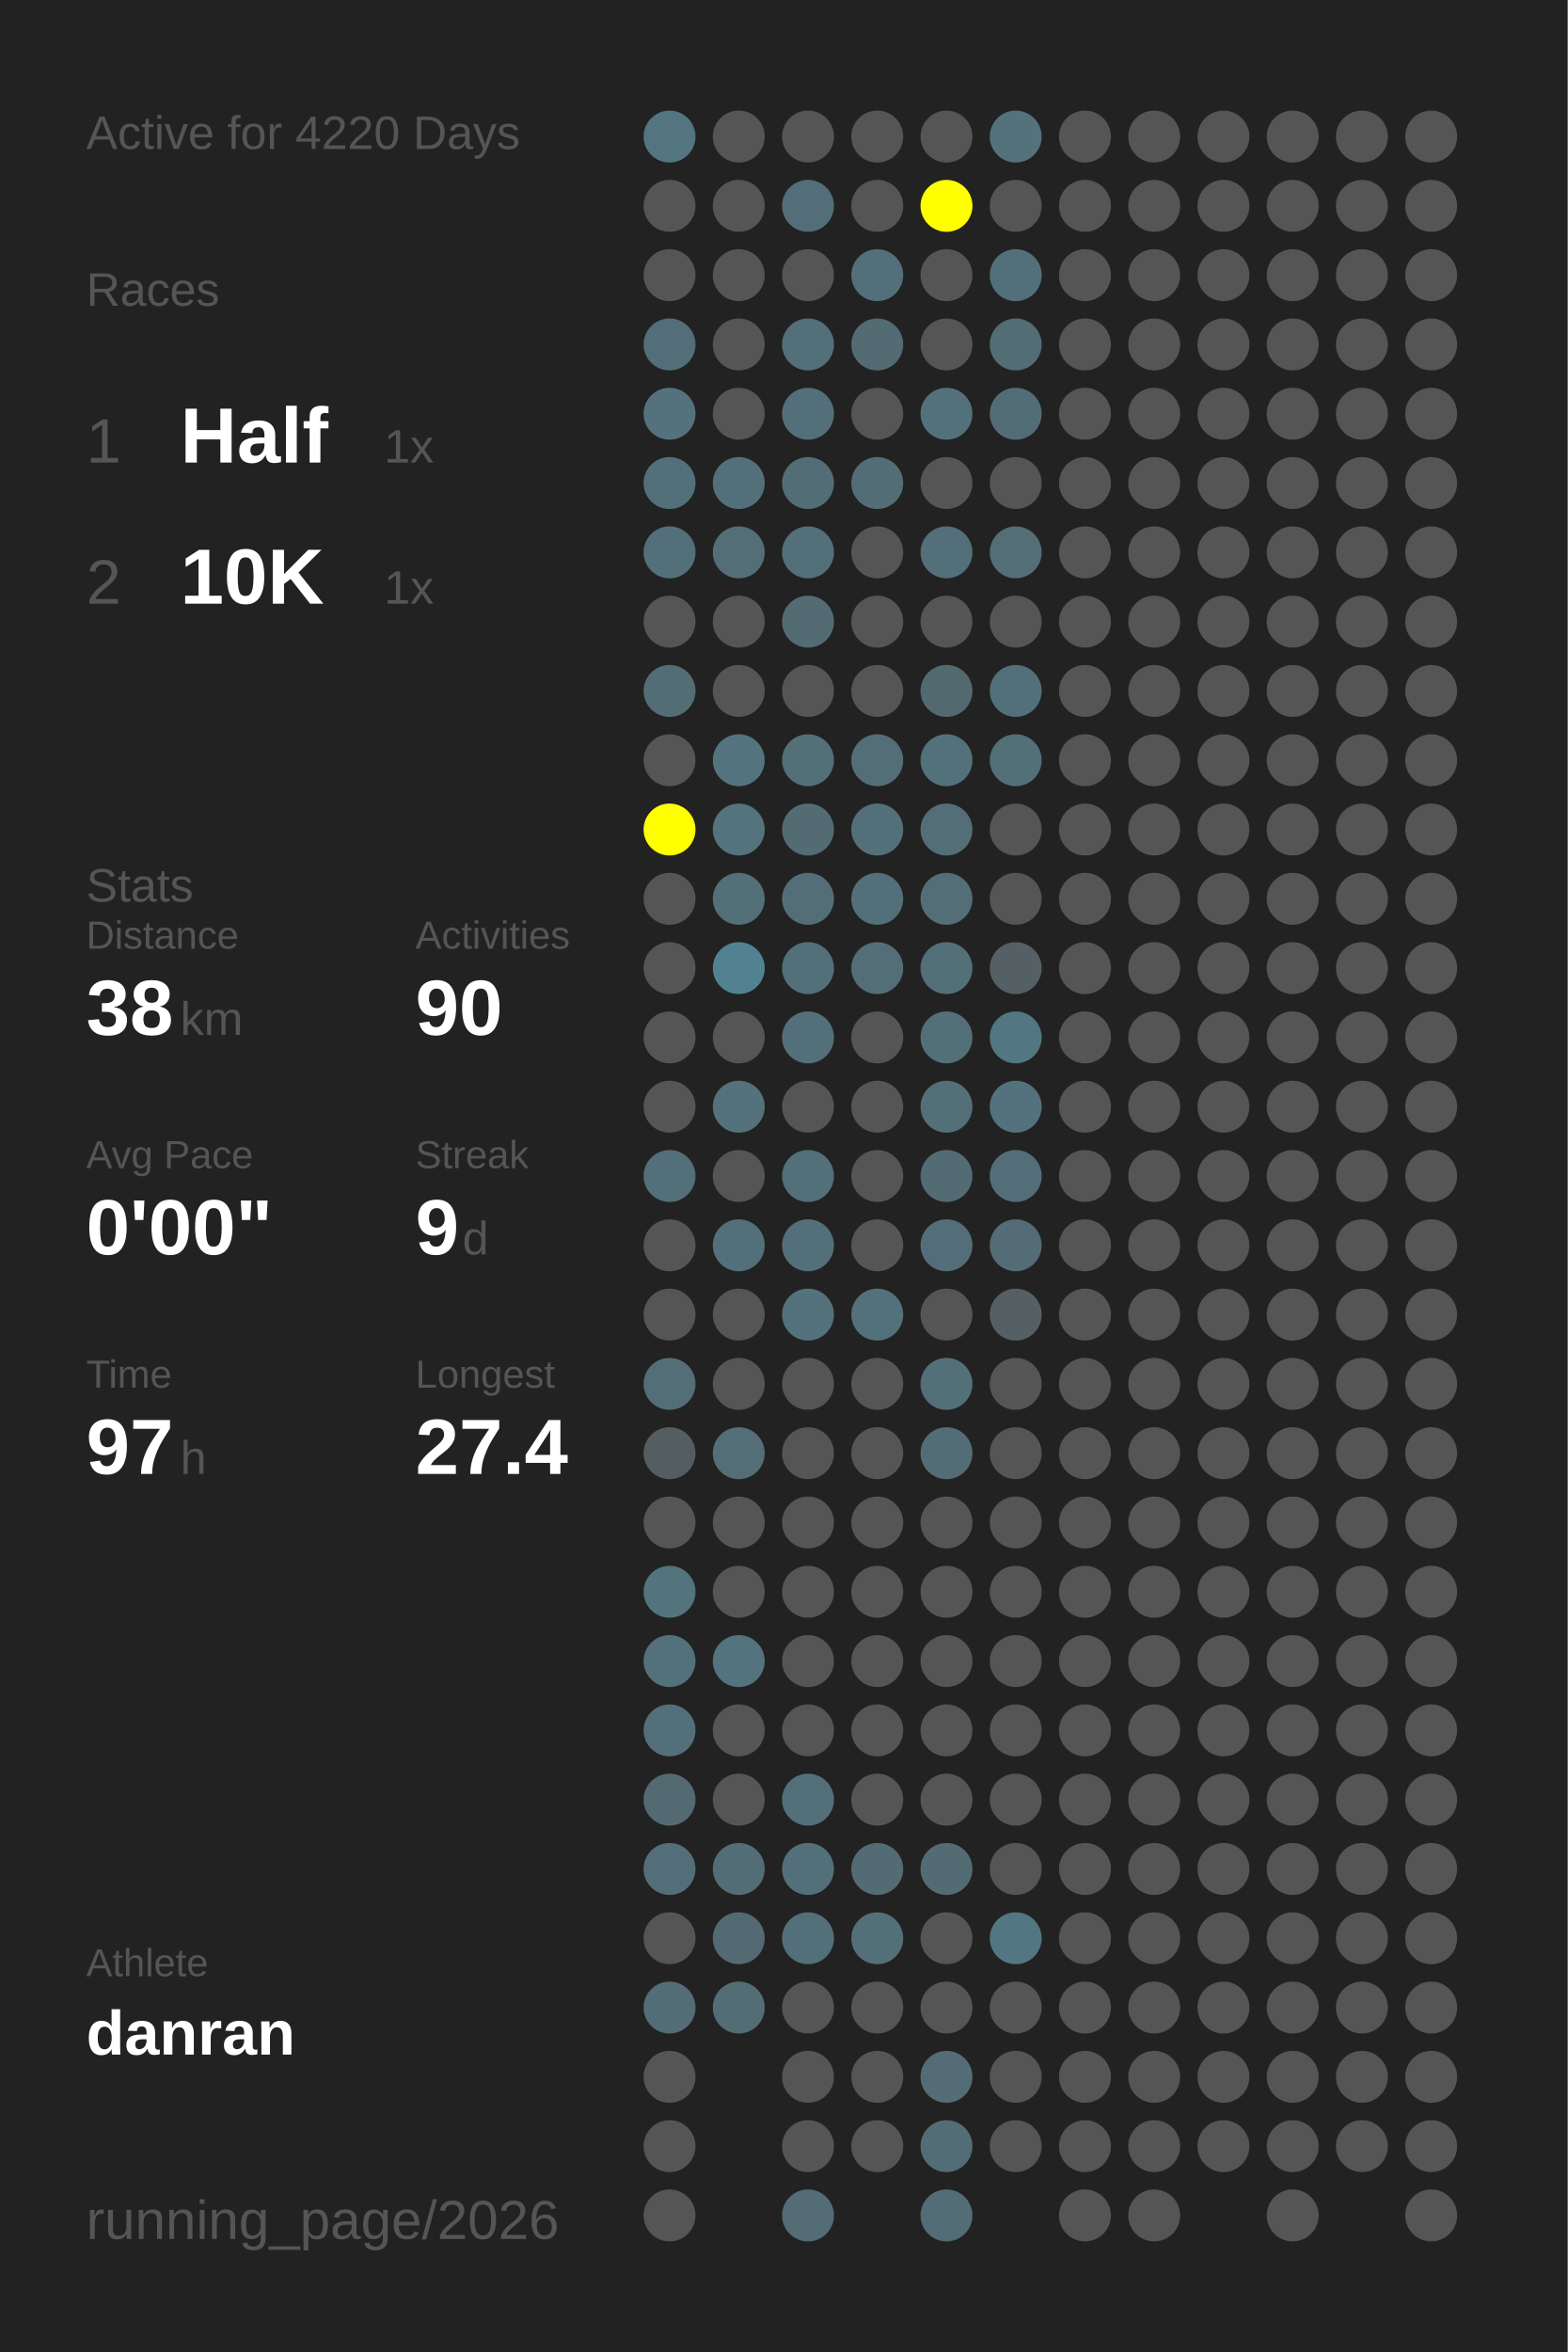
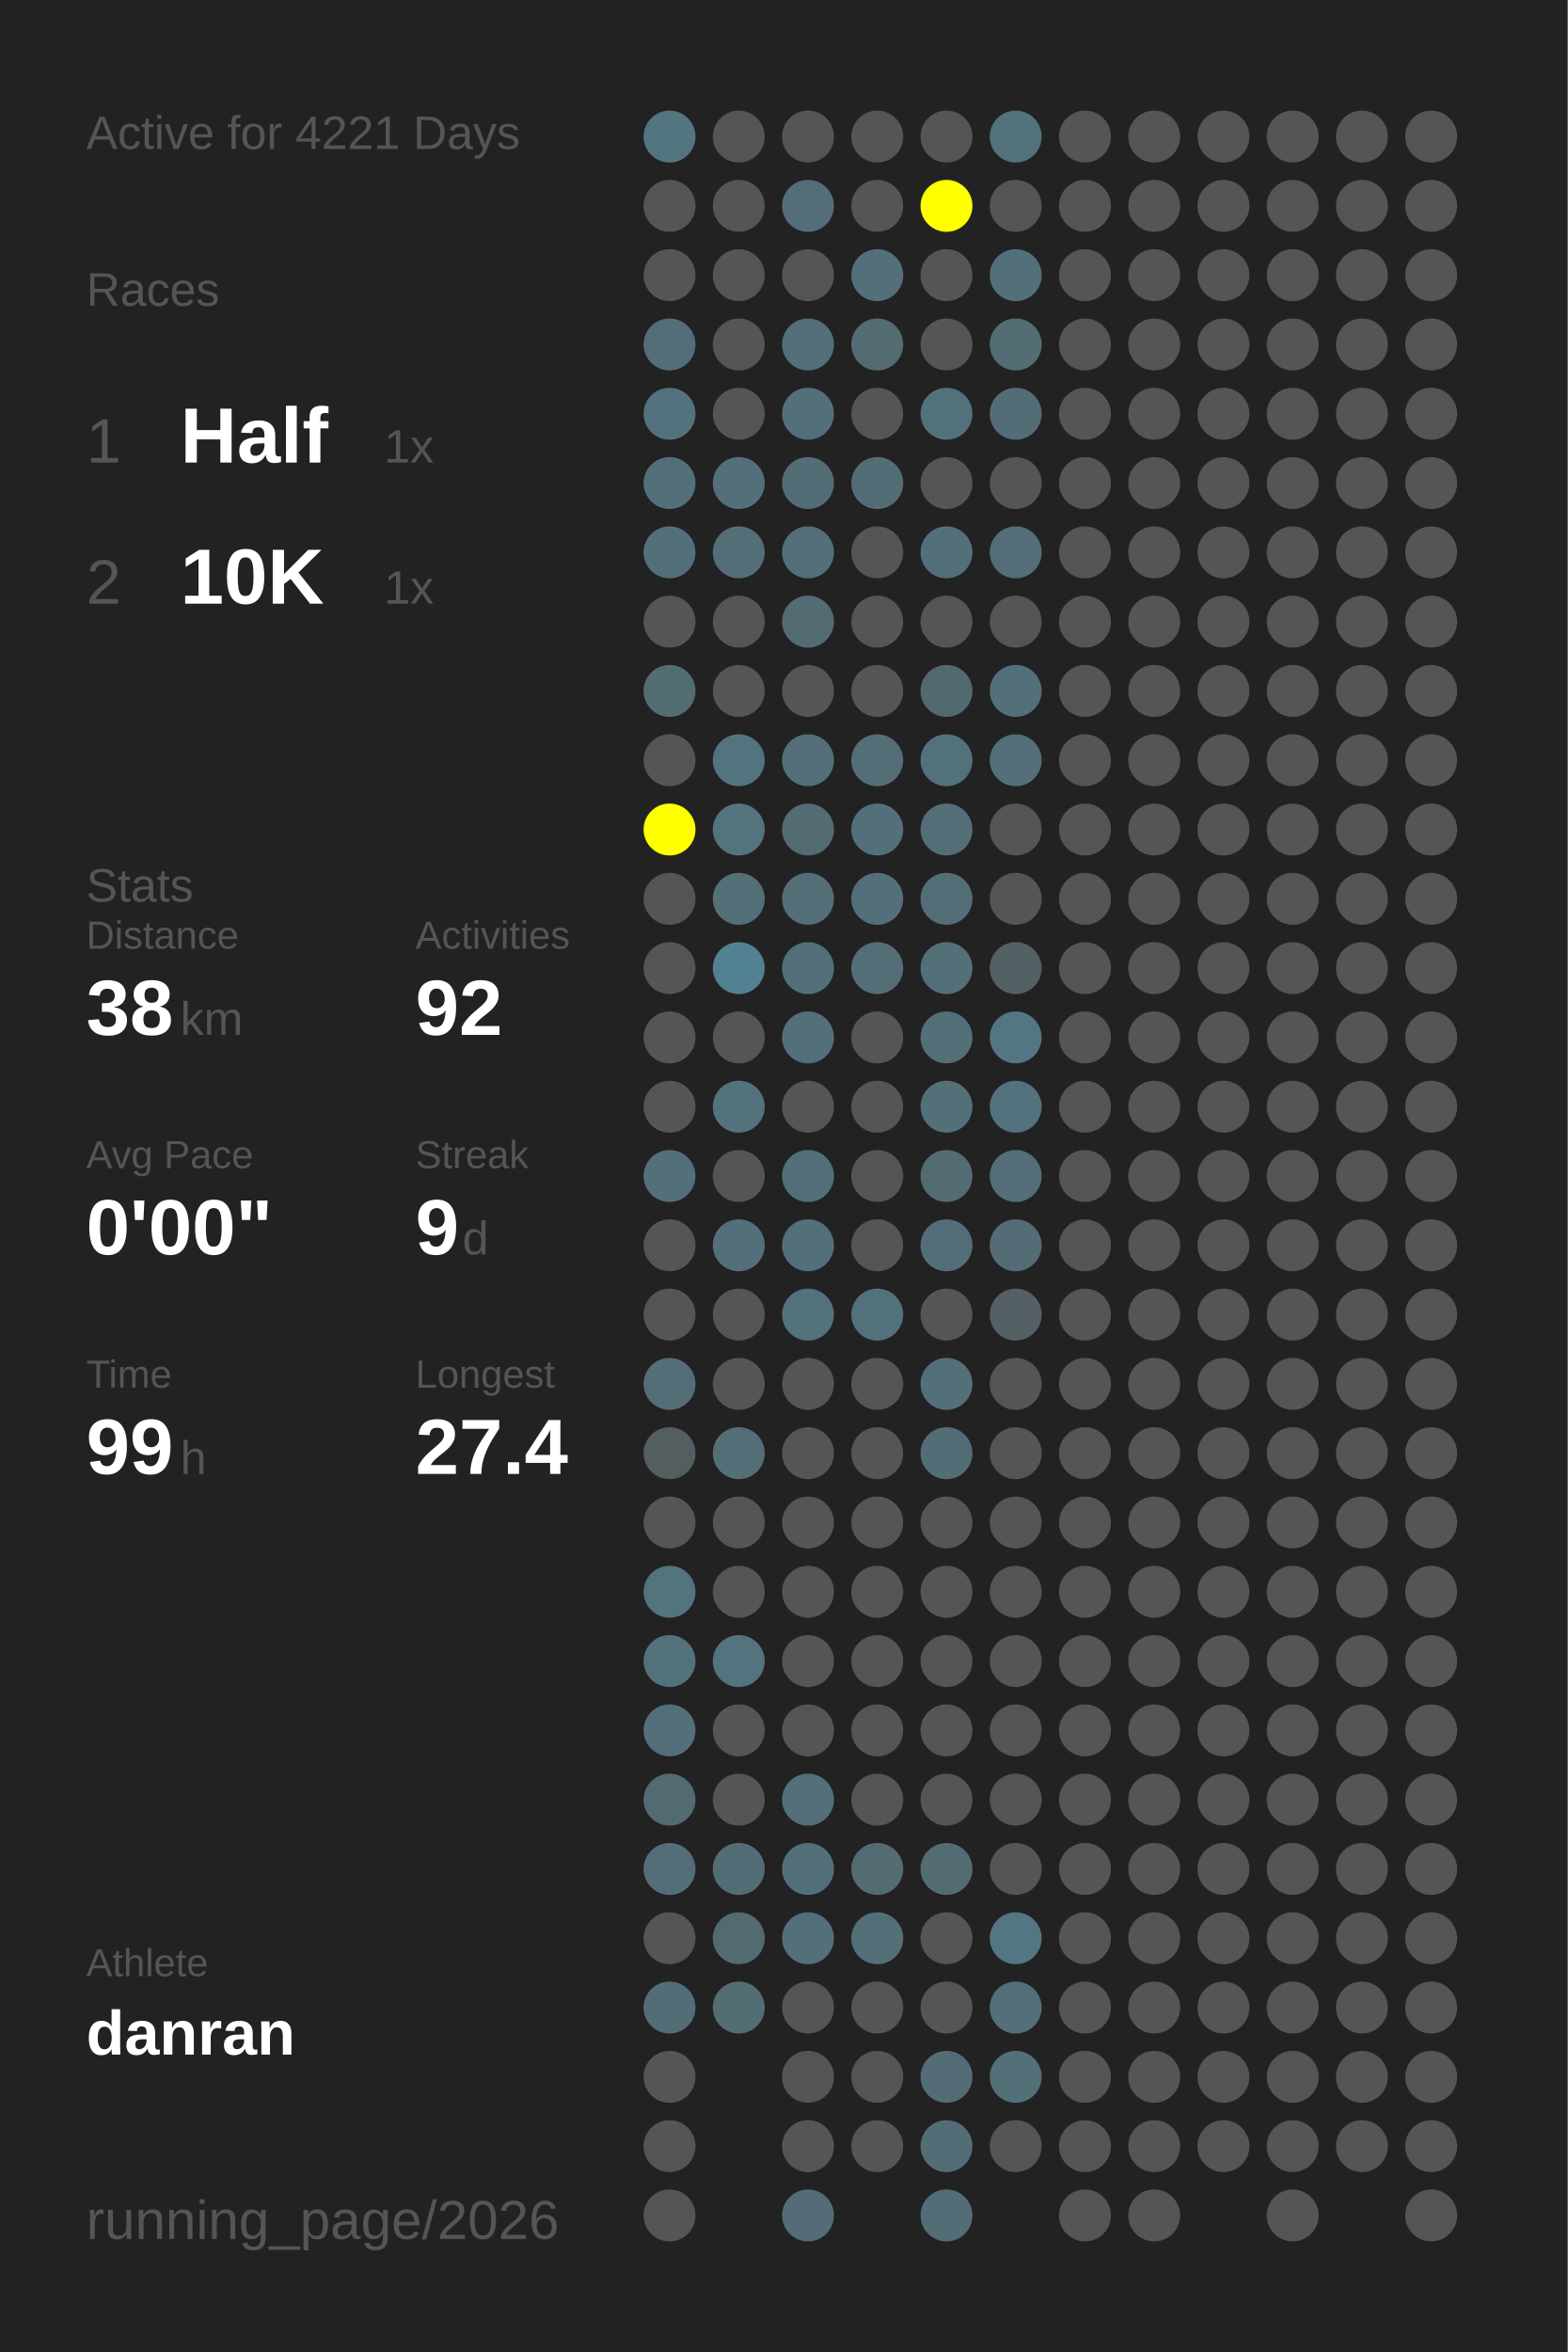
<svg xmlns="http://www.w3.org/2000/svg" baseProfile="full" height="300mm" version="1.1" viewBox="0,0,200,300" width="200mm">
  <defs />
  <rect fill="#222222" height="300" width="200" x="0" y="0" />
-   <text fill="#555555" style="font-size:6px; font-family:Arial;" x="11" y="19">Active for 4220 Days</text>
+   <text fill="#555555" style="font-size:6px; font-family:Arial;" x="11" y="19">Active for 4221 Days</text>
  <text fill="#555555" style="font-size:6px; font-family:Arial;" x="11" y="39">Races</text>
  <text fill="#555555" style="font-size:8px; font-family:Arial;" x="11" y="59">1</text>
  <text fill="#FFFFFF" style="font-size:10px; font-family:Arial; font-weight:bold;" x="23" y="59">Half</text>
  <text fill="#555555" style="font-size:6px; font-family:Arial;" x="49" y="59">1x</text>
  <text fill="#555555" style="font-size:8px; font-family:Arial;" x="11" y="77">2</text>
  <text fill="#FFFFFF" style="font-size:10px; font-family:Arial; font-weight:bold;" x="23" y="77">10K</text>
  <text fill="#555555" style="font-size:6px; font-family:Arial;" x="49" y="77">1x</text>
  <text fill="#555555" style="font-size:6px; font-family:Arial;" x="11" y="115">Stats</text>
  <text fill="#555555" style="font-size:5px; font-family:Arial;" x="11" y="121">Distance</text>
  <text fill="#FFFFFF" style="font-size:10px; font-family:Arial; font-weight:bold;" x="11" y="132">38</text>
  <text fill="#555555" style="font-size:6px; font-family:Arial;" x="23" y="132">km</text>
  <text fill="#555555" style="font-size:5px; font-family:Arial;" x="53" y="121">Activities</text>
-   <text fill="#FFFFFF" style="font-size:10px; font-family:Arial; font-weight:bold;" x="53" y="132">90</text>
+   <text fill="#FFFFFF" style="font-size:10px; font-family:Arial; font-weight:bold;" x="53" y="132">92</text>
  <text fill="#555555" style="font-size:5px; font-family:Arial;" x="11" y="149">Avg Pace</text>
  <text fill="#FFFFFF" style="font-size:10px; font-family:Arial; font-weight:bold;" x="11" y="160">0'00"</text>
  <text fill="#555555" style="font-size:5px; font-family:Arial;" x="53" y="149">Streak</text>
  <text fill="#FFFFFF" style="font-size:10px; font-family:Arial; font-weight:bold;" x="53" y="160">9</text>
  <text fill="#555555" style="font-size:6px; font-family:Arial;" x="59" y="160">d</text>
  <text fill="#555555" style="font-size:5px; font-family:Arial;" x="11" y="177">Time</text>
-   <text fill="#FFFFFF" style="font-size:10px; font-family:Arial; font-weight:bold;" x="11" y="188">97</text>
+   <text fill="#FFFFFF" style="font-size:10px; font-family:Arial; font-weight:bold;" x="11" y="188">99</text>
  <text fill="#555555" style="font-size:6px; font-family:Arial;" x="23" y="188">h</text>
  <text fill="#555555" style="font-size:5px; font-family:Arial;" x="53" y="177">Longest</text>
  <text fill="#FFFFFF" style="font-size:10px; font-family:Arial; font-weight:bold;" x="53" y="188">27.4</text>
  <text fill="#555555" style="font-size:5px; font-family:Arial;" x="11" y="252.065">Athlete</text>
  <text fill="#FFFFFF" style="font-size:8px; font-family:Arial; font-weight:bold;" x="11" y="262.065">danran</text>
  <text fill="#555555" style="font-size:7px; font-family:Arial;" x="11" y="285.581">running_page/2026</text>
  <circle cx="85.417" cy="17.419" fill="#527580" r="3.312" />
  <circle cx="85.417" cy="26.258" fill="#555555" r="3.312" />
  <circle cx="85.417" cy="35.097" fill="#555555" r="3.312" />
  <circle cx="85.417" cy="43.935" fill="#536e78" r="3.312" />
  <circle cx="85.417" cy="52.774" fill="#53727d" r="3.312" />
  <circle cx="85.417" cy="61.613" fill="#536f79" r="3.312" />
  <circle cx="85.417" cy="70.452" fill="#53707a" r="3.312" />
  <circle cx="85.417" cy="79.29" fill="#555555" r="3.312" />
  <circle cx="85.417" cy="88.129" fill="#536d75" r="3.312" />
  <circle cx="85.417" cy="96.968" fill="#555555" r="3.312" />
  <circle cx="85.417" cy="105.806" fill="#FFFF00" r="3.312" />
  <circle cx="85.417" cy="114.645" fill="#555555" r="3.312" />
  <circle cx="85.417" cy="123.484" fill="#555555" r="3.312" />
  <circle cx="85.417" cy="132.323" fill="#555555" r="3.312" />
  <circle cx="85.417" cy="141.161" fill="#555555" r="3.312" />
  <circle cx="85.417" cy="150" fill="#536f79" r="3.312" />
  <circle cx="85.417" cy="158.839" fill="#555555" r="3.312" />
  <circle cx="85.417" cy="167.677" fill="#555555" r="3.312" />
  <circle cx="85.417" cy="176.516" fill="#536e77" r="3.312" />
  <circle cx="85.417" cy="185.355" fill="#545d60" r="3.312" />
  <circle cx="85.417" cy="194.194" fill="#555555" r="3.312" />
  <circle cx="85.417" cy="203.032" fill="#53737d" r="3.312" />
  <circle cx="85.417" cy="211.871" fill="#53717b" r="3.312" />
  <circle cx="85.417" cy="220.71" fill="#536f79" r="3.312" />
  <circle cx="85.417" cy="229.548" fill="#536a72" r="3.312" />
  <circle cx="85.417" cy="238.387" fill="#536e78" r="3.312" />
  <circle cx="85.417" cy="247.226" fill="#555555" r="3.312" />
  <circle cx="85.417" cy="256.065" fill="#536d76" r="3.312" />
  <circle cx="85.417" cy="264.903" fill="#555555" r="3.312" />
  <circle cx="85.417" cy="273.742" fill="#555555" r="3.312" />
  <circle cx="85.417" cy="282.581" fill="#555555" r="3.312" />
  <circle cx="94.25" cy="17.419" fill="#555555" r="3.312" />
  <circle cx="94.25" cy="26.258" fill="#555555" r="3.312" />
  <circle cx="94.25" cy="35.097" fill="#555555" r="3.312" />
  <circle cx="94.25" cy="43.935" fill="#555555" r="3.312" />
  <circle cx="94.25" cy="52.774" fill="#555555" r="3.312" />
  <circle cx="94.25" cy="61.613" fill="#53707a" r="3.312" />
  <circle cx="94.25" cy="70.452" fill="#536e77" r="3.312" />
  <circle cx="94.25" cy="79.29" fill="#555555" r="3.312" />
  <circle cx="94.25" cy="88.129" fill="#555555" r="3.312" />
  <circle cx="94.25" cy="96.968" fill="#53737f" r="3.312" />
  <circle cx="94.25" cy="105.806" fill="#53737d" r="3.312" />
  <circle cx="94.25" cy="114.645" fill="#536f78" r="3.312" />
  <circle cx="94.25" cy="123.484" fill="#528292" r="3.312" />
  <circle cx="94.25" cy="132.323" fill="#555555" r="3.312" />
  <circle cx="94.25" cy="141.161" fill="#53727c" r="3.312" />
  <circle cx="94.25" cy="150" fill="#555555" r="3.312" />
  <circle cx="94.25" cy="158.839" fill="#53707a" r="3.312" />
  <circle cx="94.25" cy="167.677" fill="#555555" r="3.312" />
  <circle cx="94.25" cy="176.516" fill="#555555" r="3.312" />
  <circle cx="94.25" cy="185.355" fill="#536e77" r="3.312" />
  <circle cx="94.25" cy="194.194" fill="#555555" r="3.312" />
  <circle cx="94.25" cy="203.032" fill="#555555" r="3.312" />
  <circle cx="94.25" cy="211.871" fill="#53737e" r="3.312" />
  <circle cx="94.25" cy="220.71" fill="#555555" r="3.312" />
  <circle cx="94.25" cy="229.548" fill="#555555" r="3.312" />
  <circle cx="94.25" cy="238.387" fill="#536d76" r="3.312" />
  <circle cx="94.25" cy="247.226" fill="#536a72" r="3.312" />
  <circle cx="94.25" cy="256.065" fill="#536d75" r="3.312" />
  <circle cx="103.083" cy="17.419" fill="#555555" r="3.312" />
  <circle cx="103.083" cy="26.258" fill="#536e78" r="3.312" />
  <circle cx="103.083" cy="35.097" fill="#555555" r="3.312" />
  <circle cx="103.083" cy="43.935" fill="#536f79" r="3.312" />
  <circle cx="103.083" cy="52.774" fill="#536f79" r="3.312" />
  <circle cx="103.083" cy="61.613" fill="#536d76" r="3.312" />
  <circle cx="103.083" cy="70.452" fill="#536f79" r="3.312" />
  <circle cx="103.083" cy="79.29" fill="#536c74" r="3.312" />
  <circle cx="103.083" cy="88.129" fill="#555555" r="3.312" />
  <circle cx="103.083" cy="96.968" fill="#536f78" r="3.312" />
  <circle cx="103.083" cy="105.806" fill="#536c74" r="3.312" />
  <circle cx="103.083" cy="114.645" fill="#536e77" r="3.312" />
  <circle cx="103.083" cy="123.484" fill="#53707a" r="3.312" />
  <circle cx="103.083" cy="132.323" fill="#53707a" r="3.312" />
  <circle cx="103.083" cy="141.161" fill="#555555" r="3.312" />
  <circle cx="103.083" cy="150" fill="#536f79" r="3.312" />
  <circle cx="103.083" cy="158.839" fill="#53707a" r="3.312" />
  <circle cx="103.083" cy="167.677" fill="#53727c" r="3.312" />
  <circle cx="103.083" cy="176.516" fill="#555555" r="3.312" />
  <circle cx="103.083" cy="185.355" fill="#555555" r="3.312" />
  <circle cx="103.083" cy="194.194" fill="#555555" r="3.312" />
  <circle cx="103.083" cy="203.032" fill="#555555" r="3.312" />
  <circle cx="103.083" cy="211.871" fill="#555555" r="3.312" />
  <circle cx="103.083" cy="220.71" fill="#555555" r="3.312" />
  <circle cx="103.083" cy="229.548" fill="#53707a" r="3.312" />
  <circle cx="103.083" cy="238.387" fill="#53707a" r="3.312" />
  <circle cx="103.083" cy="247.226" fill="#536f79" r="3.312" />
  <circle cx="103.083" cy="256.065" fill="#555555" r="3.312" />
  <circle cx="103.083" cy="264.903" fill="#555555" r="3.312" />
  <circle cx="103.083" cy="273.742" fill="#555555" r="3.312" />
  <circle cx="103.083" cy="282.581" fill="#536c75" r="3.312" />
  <circle cx="111.917" cy="17.419" fill="#555555" r="3.312" />
  <circle cx="111.917" cy="26.258" fill="#555555" r="3.312" />
  <circle cx="111.917" cy="35.097" fill="#536f79" r="3.312" />
  <circle cx="111.917" cy="43.935" fill="#536b73" r="3.312" />
  <circle cx="111.917" cy="52.774" fill="#555555" r="3.312" />
  <circle cx="111.917" cy="61.613" fill="#536d76" r="3.312" />
  <circle cx="111.917" cy="70.452" fill="#555555" r="3.312" />
  <circle cx="111.917" cy="79.29" fill="#555555" r="3.312" />
  <circle cx="111.917" cy="88.129" fill="#555555" r="3.312" />
  <circle cx="111.917" cy="96.968" fill="#536e77" r="3.312" />
  <circle cx="111.917" cy="105.806" fill="#53707a" r="3.312" />
  <circle cx="111.917" cy="114.645" fill="#536f79" r="3.312" />
  <circle cx="111.917" cy="123.484" fill="#536e77" r="3.312" />
  <circle cx="111.917" cy="132.323" fill="#555555" r="3.312" />
  <circle cx="111.917" cy="141.161" fill="#555555" r="3.312" />
  <circle cx="111.917" cy="150" fill="#555555" r="3.312" />
  <circle cx="111.917" cy="158.839" fill="#555555" r="3.312" />
  <circle cx="111.917" cy="167.677" fill="#53717b" r="3.312" />
  <circle cx="111.917" cy="176.516" fill="#555555" r="3.312" />
  <circle cx="111.917" cy="185.355" fill="#555555" r="3.312" />
  <circle cx="111.917" cy="194.194" fill="#555555" r="3.312" />
  <circle cx="111.917" cy="203.032" fill="#555555" r="3.312" />
  <circle cx="111.917" cy="211.871" fill="#555555" r="3.312" />
  <circle cx="111.917" cy="220.71" fill="#555555" r="3.312" />
  <circle cx="111.917" cy="229.548" fill="#555555" r="3.312" />
  <circle cx="111.917" cy="238.387" fill="#536b73" r="3.312" />
  <circle cx="111.917" cy="247.226" fill="#536f78" r="3.312" />
  <circle cx="111.917" cy="256.065" fill="#555555" r="3.312" />
  <circle cx="111.917" cy="264.903" fill="#555555" r="3.312" />
  <circle cx="111.917" cy="273.742" fill="#555555" r="3.312" />
  <circle cx="120.75" cy="17.419" fill="#555555" r="3.312" />
  <circle cx="120.75" cy="26.258" fill="#FFFF00" r="3.312" />
  <circle cx="120.75" cy="35.097" fill="#555555" r="3.312" />
  <circle cx="120.75" cy="43.935" fill="#555555" r="3.312" />
  <circle cx="120.75" cy="52.774" fill="#53717b" r="3.312" />
  <circle cx="120.75" cy="61.613" fill="#555555" r="3.312" />
  <circle cx="120.75" cy="70.452" fill="#536f79" r="3.312" />
  <circle cx="120.75" cy="79.29" fill="#555555" r="3.312" />
  <circle cx="120.75" cy="88.129" fill="#536970" r="3.312" />
  <circle cx="120.75" cy="96.968" fill="#53717b" r="3.312" />
  <circle cx="120.75" cy="105.806" fill="#536e77" r="3.312" />
  <circle cx="120.75" cy="114.645" fill="#536e77" r="3.312" />
  <circle cx="120.75" cy="123.484" fill="#536f78" r="3.312" />
  <circle cx="120.75" cy="132.323" fill="#536f78" r="3.312" />
  <circle cx="120.75" cy="141.161" fill="#536f78" r="3.312" />
  <circle cx="120.75" cy="150" fill="#536c74" r="3.312" />
  <circle cx="120.75" cy="158.839" fill="#536e78" r="3.312" />
  <circle cx="120.75" cy="167.677" fill="#555555" r="3.312" />
  <circle cx="120.75" cy="176.516" fill="#537079" r="3.312" />
  <circle cx="120.75" cy="185.355" fill="#536d76" r="3.312" />
  <circle cx="120.75" cy="194.194" fill="#555555" r="3.312" />
  <circle cx="120.75" cy="203.032" fill="#555555" r="3.312" />
  <circle cx="120.75" cy="211.871" fill="#555555" r="3.312" />
  <circle cx="120.75" cy="220.71" fill="#555555" r="3.312" />
  <circle cx="120.75" cy="229.548" fill="#555555" r="3.312" />
  <circle cx="120.75" cy="238.387" fill="#536c74" r="3.312" />
  <circle cx="120.75" cy="247.226" fill="#555555" r="3.312" />
  <circle cx="120.75" cy="256.065" fill="#555555" r="3.312" />
  <circle cx="120.75" cy="264.903" fill="#536c75" r="3.312" />
  <circle cx="120.75" cy="273.742" fill="#536d76" r="3.312" />
  <circle cx="120.75" cy="282.581" fill="#536d76" r="3.312" />
  <circle cx="129.583" cy="17.419" fill="#53727c" r="3.312" />
  <circle cx="129.583" cy="26.258" fill="#555555" r="3.312" />
  <circle cx="129.583" cy="35.097" fill="#53707a" r="3.312" />
  <circle cx="129.583" cy="43.935" fill="#536d75" r="3.312" />
  <circle cx="129.583" cy="52.774" fill="#536d76" r="3.312" />
  <circle cx="129.583" cy="61.613" fill="#555555" r="3.312" />
  <circle cx="129.583" cy="70.452" fill="#536e77" r="3.312" />
  <circle cx="129.583" cy="79.29" fill="#555555" r="3.312" />
  <circle cx="129.583" cy="88.129" fill="#536f79" r="3.312" />
  <circle cx="129.583" cy="96.968" fill="#536f78" r="3.312" />
  <circle cx="129.583" cy="105.806" fill="#555555" r="3.312" />
  <circle cx="129.583" cy="114.645" fill="#555555" r="3.312" />
  <circle cx="129.583" cy="123.484" fill="#546064" r="3.312" />
  <circle cx="129.583" cy="132.323" fill="#527682" r="3.312" />
  <circle cx="129.583" cy="141.161" fill="#53727d" r="3.312" />
  <circle cx="129.583" cy="150" fill="#536e78" r="3.312" />
  <circle cx="129.583" cy="158.839" fill="#536c75" r="3.312" />
  <circle cx="129.583" cy="167.677" fill="#546064" r="3.312" />
  <circle cx="129.583" cy="176.516" fill="#555555" r="3.312" />
  <circle cx="129.583" cy="185.355" fill="#555555" r="3.312" />
  <circle cx="129.583" cy="194.194" fill="#555555" r="3.312" />
  <circle cx="129.583" cy="203.032" fill="#555555" r="3.312" />
  <circle cx="129.583" cy="211.871" fill="#555555" r="3.312" />
  <circle cx="129.583" cy="220.71" fill="#555555" r="3.312" />
  <circle cx="129.583" cy="229.548" fill="#555555" r="3.312" />
  <circle cx="129.583" cy="238.387" fill="#555555" r="3.312" />
  <circle cx="129.583" cy="247.226" fill="#527783" r="3.312" />
-   <circle cx="129.583" cy="256.065" fill="#555555" r="3.312" />
-   <circle cx="129.583" cy="264.903" fill="#555555" r="3.312" />
+   <circle cx="129.583" cy="256.065" fill="#53707a" r="3.312" />
+   <circle cx="129.583" cy="264.903" fill="#536f78" r="3.312" />
  <circle cx="129.583" cy="273.742" fill="#555555" r="3.312" />
  <circle cx="138.417" cy="17.419" fill="#555555" r="3.312" />
  <circle cx="138.417" cy="26.258" fill="#555555" r="3.312" />
  <circle cx="138.417" cy="35.097" fill="#555555" r="3.312" />
  <circle cx="138.417" cy="43.935" fill="#555555" r="3.312" />
  <circle cx="138.417" cy="52.774" fill="#555555" r="3.312" />
  <circle cx="138.417" cy="61.613" fill="#555555" r="3.312" />
  <circle cx="138.417" cy="70.452" fill="#555555" r="3.312" />
  <circle cx="138.417" cy="79.29" fill="#555555" r="3.312" />
  <circle cx="138.417" cy="88.129" fill="#555555" r="3.312" />
  <circle cx="138.417" cy="96.968" fill="#555555" r="3.312" />
  <circle cx="138.417" cy="105.806" fill="#555555" r="3.312" />
  <circle cx="138.417" cy="114.645" fill="#555555" r="3.312" />
  <circle cx="138.417" cy="123.484" fill="#555555" r="3.312" />
  <circle cx="138.417" cy="132.323" fill="#555555" r="3.312" />
  <circle cx="138.417" cy="141.161" fill="#555555" r="3.312" />
  <circle cx="138.417" cy="150" fill="#555555" r="3.312" />
  <circle cx="138.417" cy="158.839" fill="#555555" r="3.312" />
  <circle cx="138.417" cy="167.677" fill="#555555" r="3.312" />
  <circle cx="138.417" cy="176.516" fill="#555555" r="3.312" />
  <circle cx="138.417" cy="185.355" fill="#555555" r="3.312" />
  <circle cx="138.417" cy="194.194" fill="#555555" r="3.312" />
  <circle cx="138.417" cy="203.032" fill="#555555" r="3.312" />
  <circle cx="138.417" cy="211.871" fill="#555555" r="3.312" />
  <circle cx="138.417" cy="220.71" fill="#555555" r="3.312" />
  <circle cx="138.417" cy="229.548" fill="#555555" r="3.312" />
  <circle cx="138.417" cy="238.387" fill="#555555" r="3.312" />
  <circle cx="138.417" cy="247.226" fill="#555555" r="3.312" />
  <circle cx="138.417" cy="256.065" fill="#555555" r="3.312" />
  <circle cx="138.417" cy="264.903" fill="#555555" r="3.312" />
  <circle cx="138.417" cy="273.742" fill="#555555" r="3.312" />
  <circle cx="138.417" cy="282.581" fill="#555555" r="3.312" />
  <circle cx="147.25" cy="17.419" fill="#555555" r="3.312" />
  <circle cx="147.25" cy="26.258" fill="#555555" r="3.312" />
  <circle cx="147.25" cy="35.097" fill="#555555" r="3.312" />
  <circle cx="147.25" cy="43.935" fill="#555555" r="3.312" />
  <circle cx="147.25" cy="52.774" fill="#555555" r="3.312" />
  <circle cx="147.25" cy="61.613" fill="#555555" r="3.312" />
  <circle cx="147.25" cy="70.452" fill="#555555" r="3.312" />
  <circle cx="147.25" cy="79.29" fill="#555555" r="3.312" />
  <circle cx="147.25" cy="88.129" fill="#555555" r="3.312" />
  <circle cx="147.25" cy="96.968" fill="#555555" r="3.312" />
  <circle cx="147.25" cy="105.806" fill="#555555" r="3.312" />
  <circle cx="147.25" cy="114.645" fill="#555555" r="3.312" />
  <circle cx="147.25" cy="123.484" fill="#555555" r="3.312" />
  <circle cx="147.25" cy="132.323" fill="#555555" r="3.312" />
  <circle cx="147.25" cy="141.161" fill="#555555" r="3.312" />
  <circle cx="147.25" cy="150" fill="#555555" r="3.312" />
  <circle cx="147.25" cy="158.839" fill="#555555" r="3.312" />
  <circle cx="147.25" cy="167.677" fill="#555555" r="3.312" />
  <circle cx="147.25" cy="176.516" fill="#555555" r="3.312" />
  <circle cx="147.25" cy="185.355" fill="#555555" r="3.312" />
  <circle cx="147.25" cy="194.194" fill="#555555" r="3.312" />
  <circle cx="147.25" cy="203.032" fill="#555555" r="3.312" />
  <circle cx="147.25" cy="211.871" fill="#555555" r="3.312" />
  <circle cx="147.25" cy="220.71" fill="#555555" r="3.312" />
  <circle cx="147.25" cy="229.548" fill="#555555" r="3.312" />
  <circle cx="147.25" cy="238.387" fill="#555555" r="3.312" />
  <circle cx="147.25" cy="247.226" fill="#555555" r="3.312" />
  <circle cx="147.25" cy="256.065" fill="#555555" r="3.312" />
  <circle cx="147.25" cy="264.903" fill="#555555" r="3.312" />
  <circle cx="147.25" cy="273.742" fill="#555555" r="3.312" />
  <circle cx="147.25" cy="282.581" fill="#555555" r="3.312" />
  <circle cx="156.083" cy="17.419" fill="#555555" r="3.312" />
  <circle cx="156.083" cy="26.258" fill="#555555" r="3.312" />
  <circle cx="156.083" cy="35.097" fill="#555555" r="3.312" />
  <circle cx="156.083" cy="43.935" fill="#555555" r="3.312" />
  <circle cx="156.083" cy="52.774" fill="#555555" r="3.312" />
  <circle cx="156.083" cy="61.613" fill="#555555" r="3.312" />
  <circle cx="156.083" cy="70.452" fill="#555555" r="3.312" />
  <circle cx="156.083" cy="79.29" fill="#555555" r="3.312" />
  <circle cx="156.083" cy="88.129" fill="#555555" r="3.312" />
  <circle cx="156.083" cy="96.968" fill="#555555" r="3.312" />
  <circle cx="156.083" cy="105.806" fill="#555555" r="3.312" />
  <circle cx="156.083" cy="114.645" fill="#555555" r="3.312" />
  <circle cx="156.083" cy="123.484" fill="#555555" r="3.312" />
  <circle cx="156.083" cy="132.323" fill="#555555" r="3.312" />
  <circle cx="156.083" cy="141.161" fill="#555555" r="3.312" />
  <circle cx="156.083" cy="150" fill="#555555" r="3.312" />
  <circle cx="156.083" cy="158.839" fill="#555555" r="3.312" />
  <circle cx="156.083" cy="167.677" fill="#555555" r="3.312" />
  <circle cx="156.083" cy="176.516" fill="#555555" r="3.312" />
  <circle cx="156.083" cy="185.355" fill="#555555" r="3.312" />
  <circle cx="156.083" cy="194.194" fill="#555555" r="3.312" />
  <circle cx="156.083" cy="203.032" fill="#555555" r="3.312" />
  <circle cx="156.083" cy="211.871" fill="#555555" r="3.312" />
  <circle cx="156.083" cy="220.71" fill="#555555" r="3.312" />
  <circle cx="156.083" cy="229.548" fill="#555555" r="3.312" />
  <circle cx="156.083" cy="238.387" fill="#555555" r="3.312" />
  <circle cx="156.083" cy="247.226" fill="#555555" r="3.312" />
  <circle cx="156.083" cy="256.065" fill="#555555" r="3.312" />
  <circle cx="156.083" cy="264.903" fill="#555555" r="3.312" />
  <circle cx="156.083" cy="273.742" fill="#555555" r="3.312" />
  <circle cx="164.917" cy="17.419" fill="#555555" r="3.312" />
  <circle cx="164.917" cy="26.258" fill="#555555" r="3.312" />
  <circle cx="164.917" cy="35.097" fill="#555555" r="3.312" />
  <circle cx="164.917" cy="43.935" fill="#555555" r="3.312" />
  <circle cx="164.917" cy="52.774" fill="#555555" r="3.312" />
  <circle cx="164.917" cy="61.613" fill="#555555" r="3.312" />
  <circle cx="164.917" cy="70.452" fill="#555555" r="3.312" />
  <circle cx="164.917" cy="79.29" fill="#555555" r="3.312" />
  <circle cx="164.917" cy="88.129" fill="#555555" r="3.312" />
  <circle cx="164.917" cy="96.968" fill="#555555" r="3.312" />
  <circle cx="164.917" cy="105.806" fill="#555555" r="3.312" />
  <circle cx="164.917" cy="114.645" fill="#555555" r="3.312" />
  <circle cx="164.917" cy="123.484" fill="#555555" r="3.312" />
  <circle cx="164.917" cy="132.323" fill="#555555" r="3.312" />
  <circle cx="164.917" cy="141.161" fill="#555555" r="3.312" />
  <circle cx="164.917" cy="150" fill="#555555" r="3.312" />
  <circle cx="164.917" cy="158.839" fill="#555555" r="3.312" />
  <circle cx="164.917" cy="167.677" fill="#555555" r="3.312" />
  <circle cx="164.917" cy="176.516" fill="#555555" r="3.312" />
  <circle cx="164.917" cy="185.355" fill="#555555" r="3.312" />
  <circle cx="164.917" cy="194.194" fill="#555555" r="3.312" />
  <circle cx="164.917" cy="203.032" fill="#555555" r="3.312" />
  <circle cx="164.917" cy="211.871" fill="#555555" r="3.312" />
  <circle cx="164.917" cy="220.71" fill="#555555" r="3.312" />
  <circle cx="164.917" cy="229.548" fill="#555555" r="3.312" />
  <circle cx="164.917" cy="238.387" fill="#555555" r="3.312" />
  <circle cx="164.917" cy="247.226" fill="#555555" r="3.312" />
  <circle cx="164.917" cy="256.065" fill="#555555" r="3.312" />
  <circle cx="164.917" cy="264.903" fill="#555555" r="3.312" />
  <circle cx="164.917" cy="273.742" fill="#555555" r="3.312" />
  <circle cx="164.917" cy="282.581" fill="#555555" r="3.312" />
  <circle cx="173.75" cy="17.419" fill="#555555" r="3.312" />
  <circle cx="173.75" cy="26.258" fill="#555555" r="3.312" />
  <circle cx="173.75" cy="35.097" fill="#555555" r="3.312" />
  <circle cx="173.75" cy="43.935" fill="#555555" r="3.312" />
  <circle cx="173.75" cy="52.774" fill="#555555" r="3.312" />
  <circle cx="173.75" cy="61.613" fill="#555555" r="3.312" />
  <circle cx="173.75" cy="70.452" fill="#555555" r="3.312" />
  <circle cx="173.75" cy="79.29" fill="#555555" r="3.312" />
  <circle cx="173.75" cy="88.129" fill="#555555" r="3.312" />
  <circle cx="173.75" cy="96.968" fill="#555555" r="3.312" />
  <circle cx="173.75" cy="105.806" fill="#555555" r="3.312" />
  <circle cx="173.75" cy="114.645" fill="#555555" r="3.312" />
  <circle cx="173.75" cy="123.484" fill="#555555" r="3.312" />
  <circle cx="173.75" cy="132.323" fill="#555555" r="3.312" />
  <circle cx="173.75" cy="141.161" fill="#555555" r="3.312" />
  <circle cx="173.75" cy="150" fill="#555555" r="3.312" />
  <circle cx="173.75" cy="158.839" fill="#555555" r="3.312" />
  <circle cx="173.75" cy="167.677" fill="#555555" r="3.312" />
  <circle cx="173.75" cy="176.516" fill="#555555" r="3.312" />
  <circle cx="173.75" cy="185.355" fill="#555555" r="3.312" />
  <circle cx="173.75" cy="194.194" fill="#555555" r="3.312" />
  <circle cx="173.75" cy="203.032" fill="#555555" r="3.312" />
  <circle cx="173.75" cy="211.871" fill="#555555" r="3.312" />
  <circle cx="173.75" cy="220.71" fill="#555555" r="3.312" />
  <circle cx="173.75" cy="229.548" fill="#555555" r="3.312" />
  <circle cx="173.75" cy="238.387" fill="#555555" r="3.312" />
  <circle cx="173.75" cy="247.226" fill="#555555" r="3.312" />
  <circle cx="173.75" cy="256.065" fill="#555555" r="3.312" />
  <circle cx="173.75" cy="264.903" fill="#555555" r="3.312" />
  <circle cx="173.75" cy="273.742" fill="#555555" r="3.312" />
  <circle cx="182.583" cy="17.419" fill="#555555" r="3.312" />
  <circle cx="182.583" cy="26.258" fill="#555555" r="3.312" />
  <circle cx="182.583" cy="35.097" fill="#555555" r="3.312" />
  <circle cx="182.583" cy="43.935" fill="#555555" r="3.312" />
  <circle cx="182.583" cy="52.774" fill="#555555" r="3.312" />
  <circle cx="182.583" cy="61.613" fill="#555555" r="3.312" />
  <circle cx="182.583" cy="70.452" fill="#555555" r="3.312" />
  <circle cx="182.583" cy="79.29" fill="#555555" r="3.312" />
  <circle cx="182.583" cy="88.129" fill="#555555" r="3.312" />
  <circle cx="182.583" cy="96.968" fill="#555555" r="3.312" />
  <circle cx="182.583" cy="105.806" fill="#555555" r="3.312" />
  <circle cx="182.583" cy="114.645" fill="#555555" r="3.312" />
  <circle cx="182.583" cy="123.484" fill="#555555" r="3.312" />
  <circle cx="182.583" cy="132.323" fill="#555555" r="3.312" />
  <circle cx="182.583" cy="141.161" fill="#555555" r="3.312" />
  <circle cx="182.583" cy="150" fill="#555555" r="3.312" />
  <circle cx="182.583" cy="158.839" fill="#555555" r="3.312" />
  <circle cx="182.583" cy="167.677" fill="#555555" r="3.312" />
  <circle cx="182.583" cy="176.516" fill="#555555" r="3.312" />
  <circle cx="182.583" cy="185.355" fill="#555555" r="3.312" />
  <circle cx="182.583" cy="194.194" fill="#555555" r="3.312" />
  <circle cx="182.583" cy="203.032" fill="#555555" r="3.312" />
  <circle cx="182.583" cy="211.871" fill="#555555" r="3.312" />
  <circle cx="182.583" cy="220.71" fill="#555555" r="3.312" />
  <circle cx="182.583" cy="229.548" fill="#555555" r="3.312" />
  <circle cx="182.583" cy="238.387" fill="#555555" r="3.312" />
  <circle cx="182.583" cy="247.226" fill="#555555" r="3.312" />
  <circle cx="182.583" cy="256.065" fill="#555555" r="3.312" />
  <circle cx="182.583" cy="264.903" fill="#555555" r="3.312" />
  <circle cx="182.583" cy="273.742" fill="#555555" r="3.312" />
  <circle cx="182.583" cy="282.581" fill="#555555" r="3.312" />
</svg>
